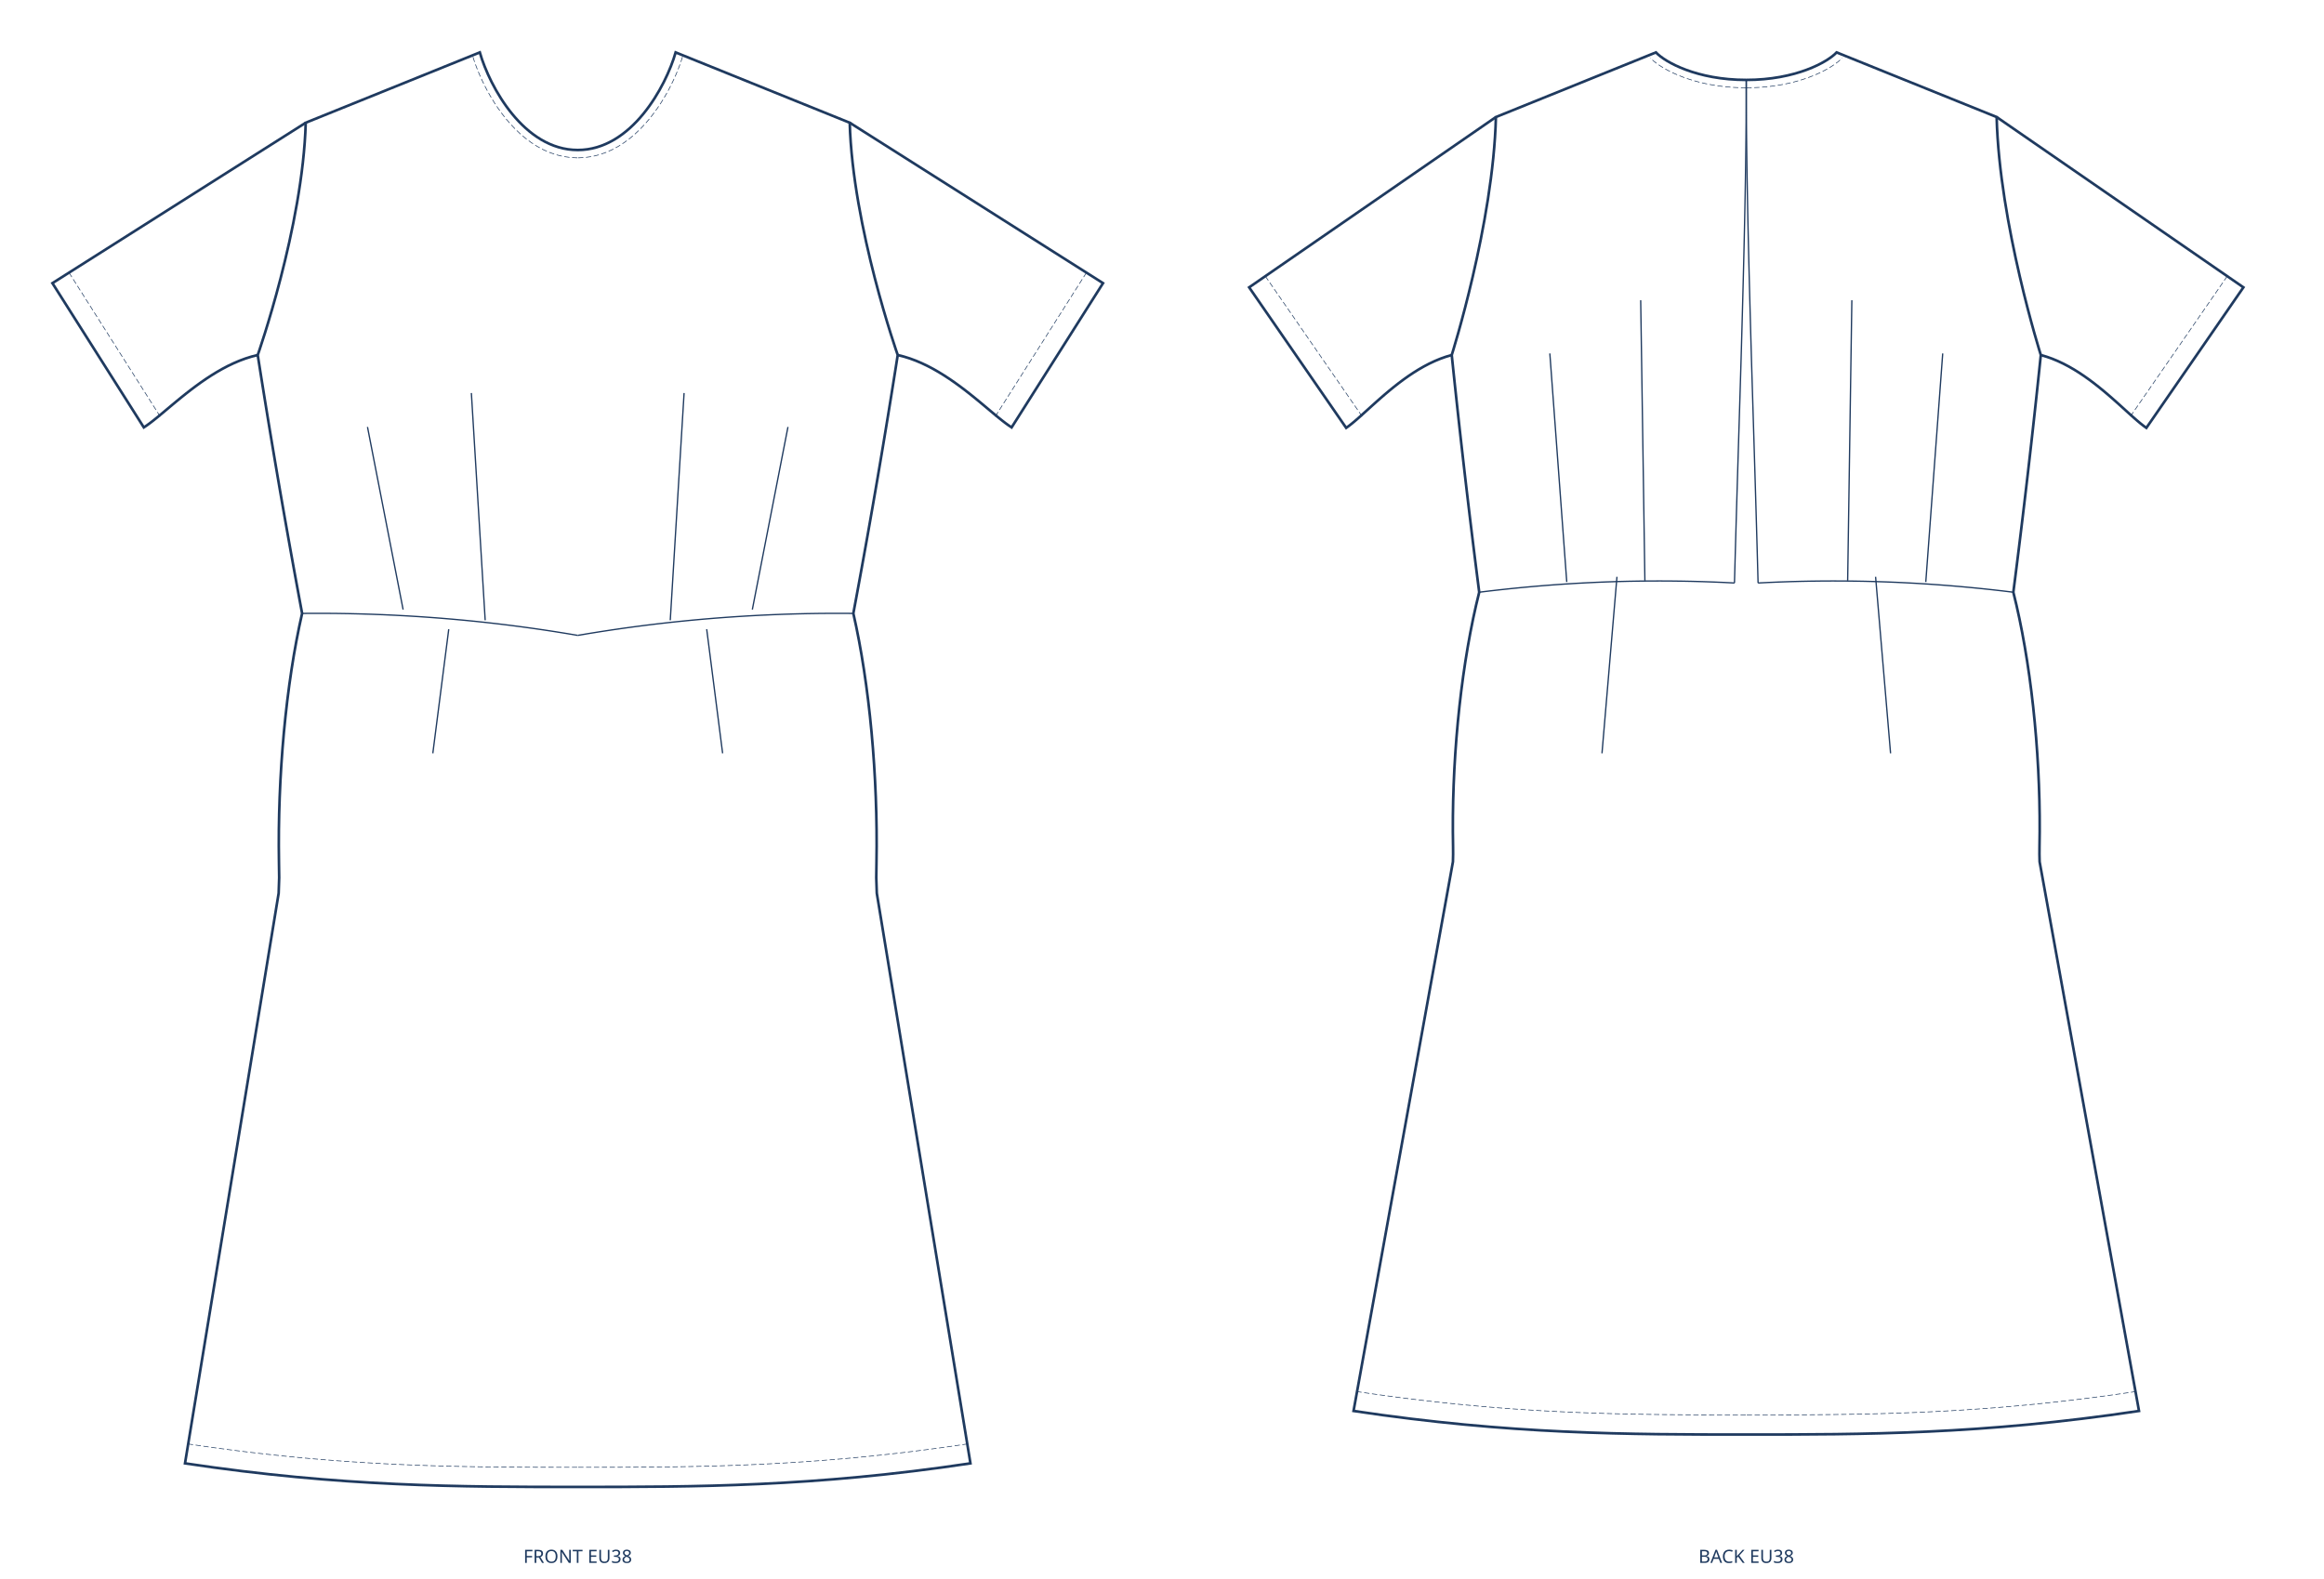
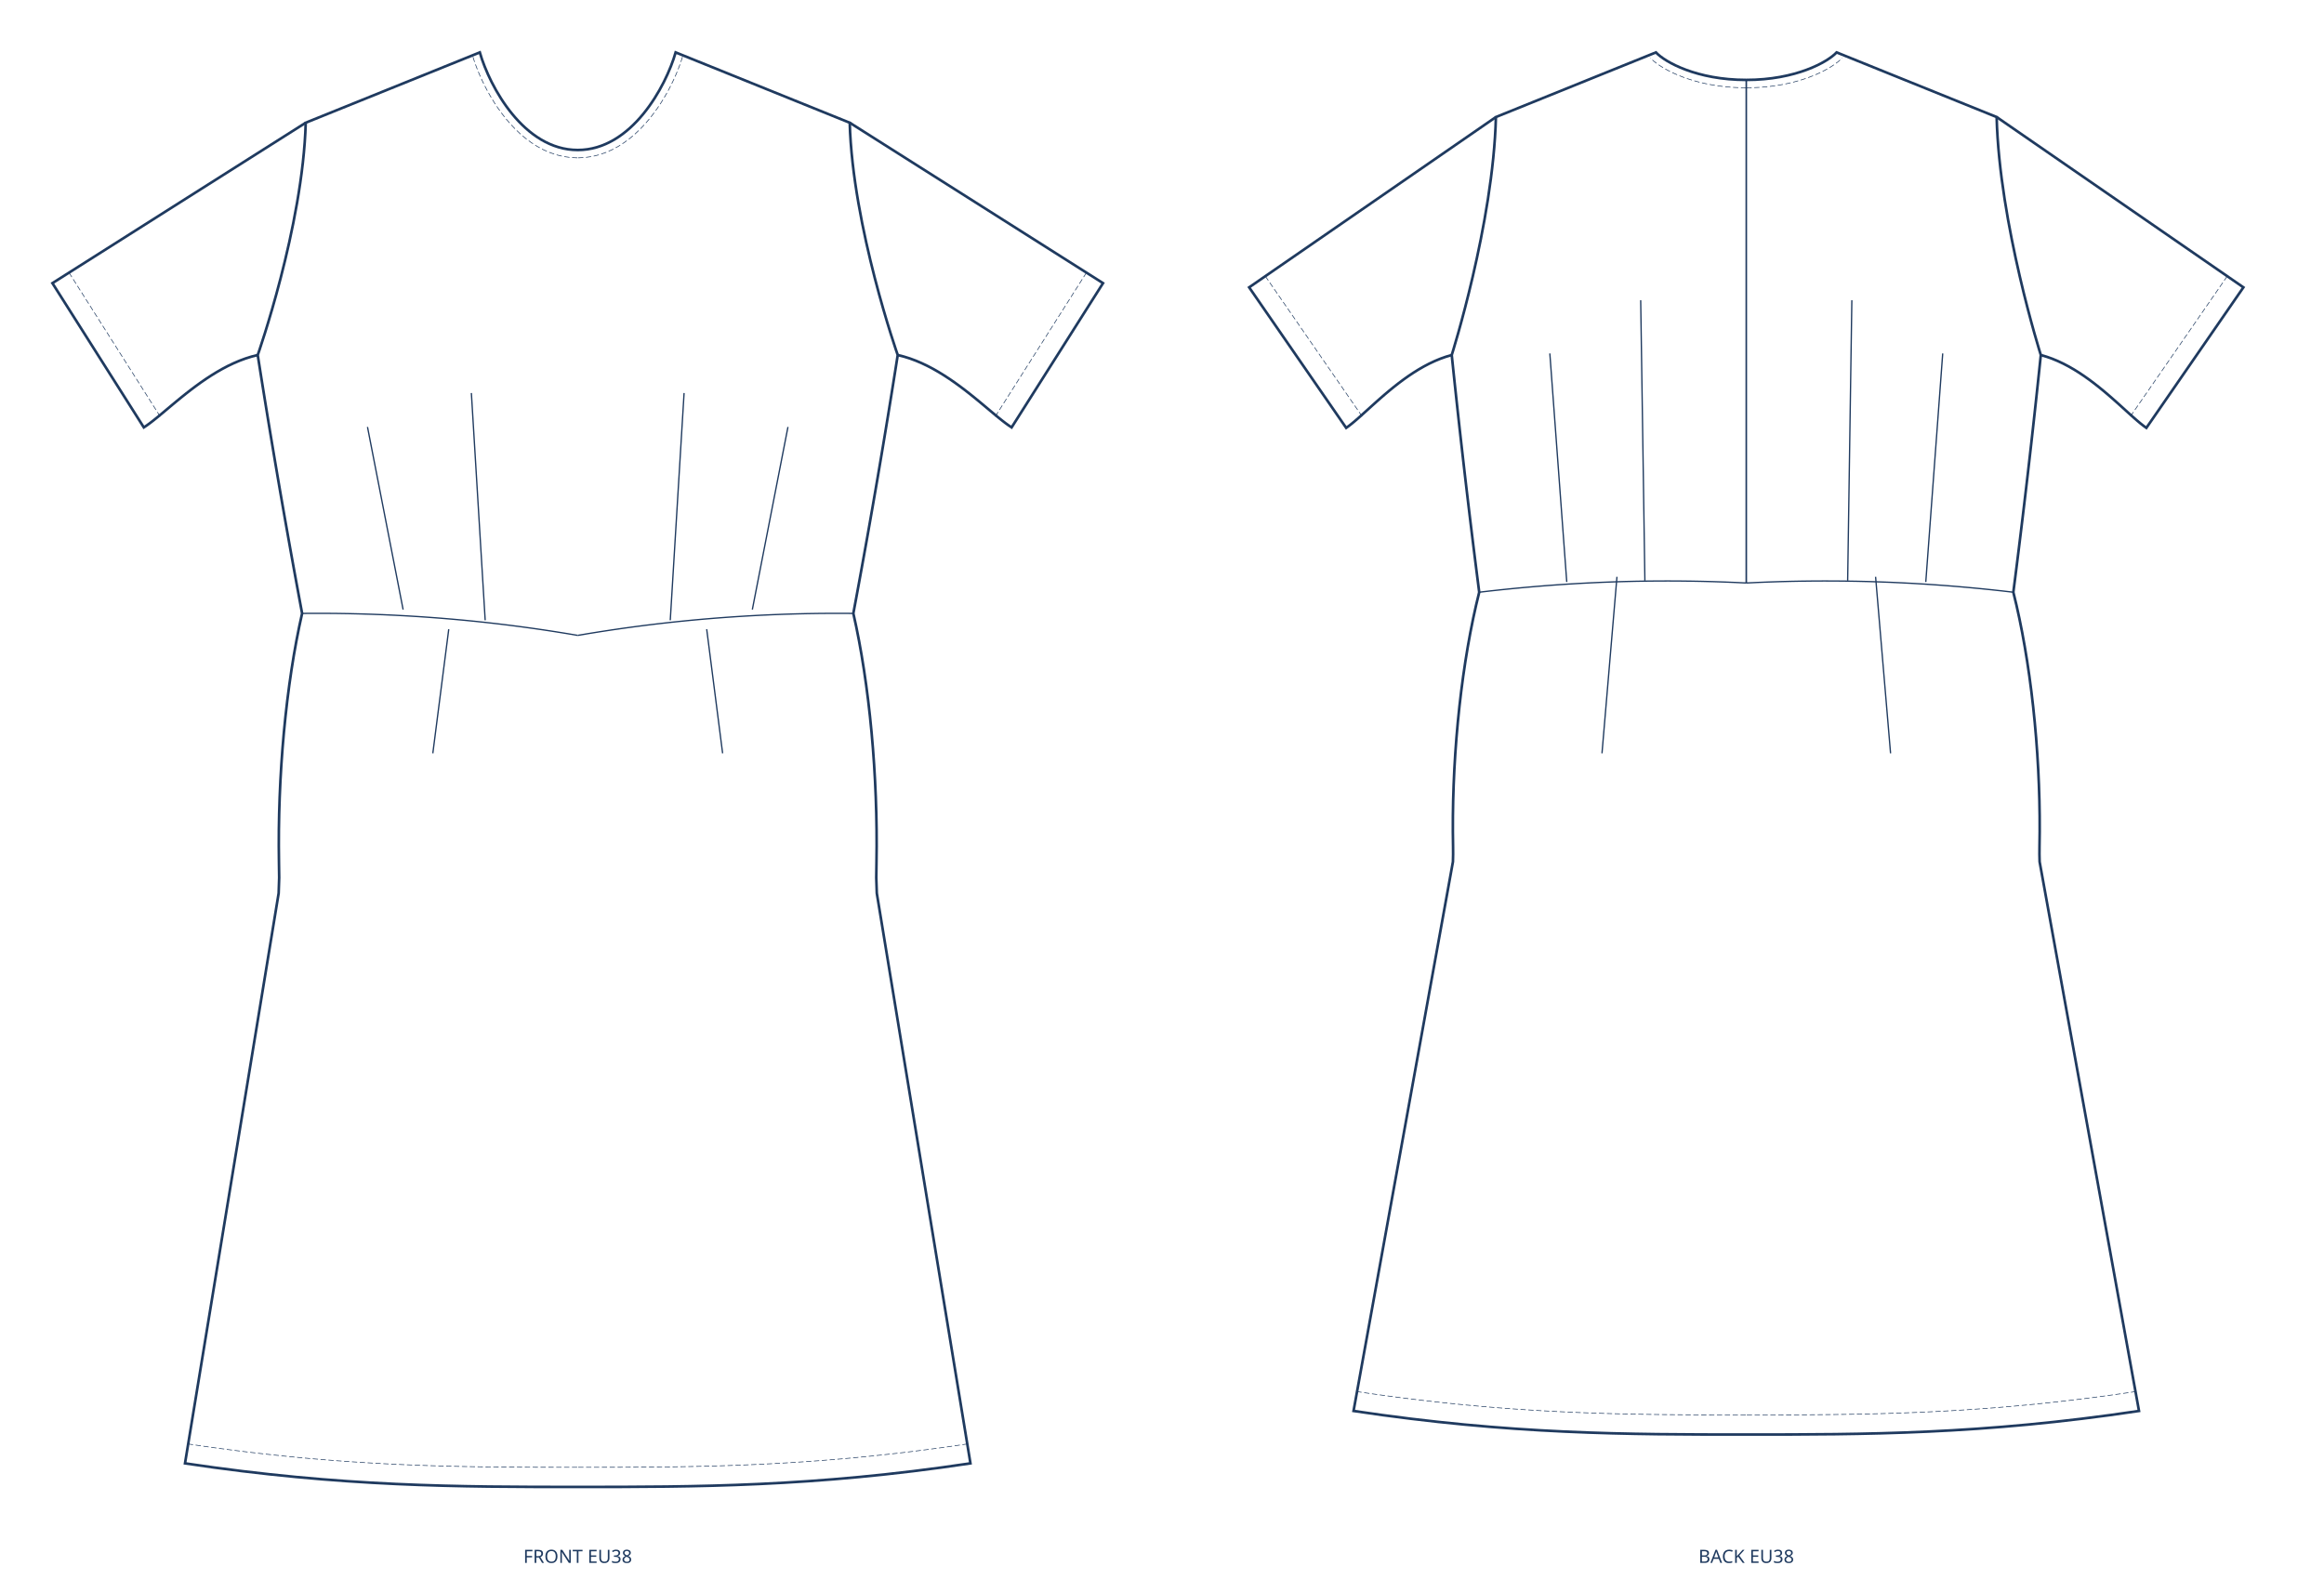
<svg xmlns="http://www.w3.org/2000/svg" width="1773.504mm" height="1205mm" viewBox="0 0 1773.504 1205" data-scale="1:1" data-unit-mm="1" data-source="DraftedPattern" data-dugum="" data-size="EU38" data-sinif="dress/dart/woven">
  <g fill="none" stroke="#1f3a5f" transform="translate(440.876,40)">
    <path data-rol="siluet" data-view="front" data-manken-fark-ceyrek-mm="12.7417" data-manken-bel-yarim-mm="197.5854" data-manken-bust-y="231.0000" data-manken-bel-y="428.2238" data-manken-kalca-y="628.2238" data-omuz-egim-deg="22.00" data-omuz-oran="0.8500" data-omuz-uc="207.5700 53.6728" data-yaka-gen-oran="0.3600" data-yaka-derinlik-oran="0.4985" stroke-width="2" d="M 0 74.5 C 41.099 74.5 67.253 26.075 74.725 0 C 119.007 17.891 163.288 35.782 207.57 53.673 C 209.768 133.47 244.2 231 244.2 231 C 243.594 234.867 242.985 238.734 242.374 242.601 C 241.761 246.469 241.145 250.336 240.527 254.203 C 239.907 258.07 239.284 261.937 238.659 265.804 C 238.032 269.671 237.403 273.538 236.771 277.406 C 236.137 281.273 235.5 285.14 234.862 289.007 C 234.22 292.874 233.577 296.741 232.931 300.608 C 232.283 304.476 231.633 308.343 230.981 312.21 C 230.326 316.077 229.668 319.944 229.009 323.811 C 228.347 327.678 227.683 331.545 227.016 335.413 C 226.347 339.28 225.676 343.147 225.003 347.014 C 224.327 350.881 223.649 354.748 222.969 358.615 C 222.286 362.483 221.601 366.35 220.914 370.217 C 220.224 374.084 219.532 377.951 218.838 381.818 C 218.142 385.685 217.443 389.552 216.742 393.42 C 216.038 397.287 215.332 401.154 214.624 405.021 C 213.914 408.888 213.201 412.755 212.486 416.622 C 211.769 420.49 211.049 424.357 210.327 428.224 C 211.095 431.582 211.842 435.008 212.567 438.497 C 213.29 441.986 213.992 445.537 214.671 449.146 C 215.348 452.754 216.003 456.418 216.635 460.134 C 217.264 463.85 217.871 467.616 218.454 471.427 C 219.036 475.239 219.593 479.095 220.126 482.99 C 220.658 486.885 221.165 490.82 221.648 494.787 C 222.128 498.755 222.584 502.755 223.015 506.783 C 223.444 510.811 223.848 514.866 224.226 518.943 C 224.602 523.02 224.952 527.118 225.277 531.232 C 225.6 535.346 225.896 539.475 226.166 543.614 C 226.435 547.753 226.677 551.901 226.892 556.054 C 227.105 560.206 227.292 564.363 227.451 568.517 C 227.609 572.671 227.74 576.823 227.843 580.968 C 227.945 585.112 228.019 589.248 228.066 593.371 C 228.111 597.494 228.128 601.602 228.117 605.691 C 228.105 609.78 228.065 613.85 227.996 617.894 C 227.927 621.938 227.829 625.956 227.828 629.943 C 227.994 633.93 228.129 637.885 228.231 641.804 C 252.054 786.869 275.877 931.935 299.7 1077 C 179.82 1095 89.91 1095 0 1095 C -89.91 1095 -179.82 1095 -299.7 1077 C -275.877 931.935 -252.054 786.869 -228.231 641.804 C -228.129 637.885 -227.994 633.93 -227.828 629.943 C -227.829 625.956 -227.927 621.938 -227.996 617.894 C -228.065 613.85 -228.105 609.78 -228.117 605.691 C -228.128 601.602 -228.111 597.494 -228.066 593.371 C -228.019 589.248 -227.945 585.112 -227.843 580.968 C -227.74 576.823 -227.609 572.671 -227.451 568.517 C -227.292 564.363 -227.105 560.206 -226.892 556.054 C -226.677 551.901 -226.435 547.753 -226.166 543.614 C -225.896 539.475 -225.6 535.346 -225.277 531.232 C -224.952 527.118 -224.602 523.02 -224.226 518.943 C -223.848 514.866 -223.444 510.811 -223.015 506.783 C -222.584 502.755 -222.128 498.755 -221.648 494.787 C -221.165 490.82 -220.658 486.885 -220.126 482.99 C -219.593 479.095 -219.036 475.239 -218.454 471.427 C -217.871 467.616 -217.264 463.85 -216.635 460.134 C -216.003 456.418 -215.348 452.754 -214.671 449.146 C -213.992 445.537 -213.29 441.986 -212.567 438.497 C -211.842 435.008 -211.095 431.582 -210.327 428.224 C -211.049 424.357 -211.769 420.49 -212.486 416.622 C -213.201 412.755 -213.914 408.888 -214.624 405.021 C -215.332 401.154 -216.038 397.287 -216.742 393.42 C -217.443 389.552 -218.142 385.685 -218.838 381.818 C -219.532 377.951 -220.224 374.084 -220.914 370.217 C -221.601 366.35 -222.286 362.483 -222.969 358.615 C -223.649 354.748 -224.327 350.881 -225.003 347.014 C -225.676 343.147 -226.347 339.28 -227.016 335.413 C -227.683 331.545 -228.347 327.678 -229.009 323.811 C -229.668 319.944 -230.326 316.077 -230.981 312.21 C -231.633 308.343 -232.283 304.476 -232.931 300.608 C -233.577 296.741 -234.22 292.874 -234.862 289.007 C -235.5 285.14 -236.137 281.273 -236.771 277.406 C -237.403 273.538 -238.032 269.671 -238.659 265.804 C -239.284 261.937 -239.907 258.07 -240.527 254.203 C -241.145 250.336 -241.761 246.469 -242.374 242.601 C -242.985 238.734 -243.594 234.867 -244.2 231 C -244.2 231 -209.768 133.47 -207.57 53.673 C -163.288 35.782 -119.007 17.891 -74.725 0 C -67.253 26.075 -41.099 74.5 0 74.5 Z" />
    <path data-rol="bel-dikisi" data-view="front" data-yan="sag" stroke-width="1" d="M 210.327 428.224 L 201.515 428.165 L 192.707 428.173 L 183.901 428.247 L 175.086 428.386 L 166.27 428.592 L 157.454 428.864 L 148.64 429.201 L 139.827 429.605 L 131.018 430.075 L 122.213 430.61 L 113.413 431.211 L 104.62 431.878 L 95.834 432.611 L 87.057 433.41 L 78.29 434.275 L 69.534 435.205 L 60.789 436.2 L 52.058 437.261 L 43.34 438.388 L 34.638 439.58 L 25.951 440.837 L 17.282 442.16 L 8.632 443.547 L -0 445" />
    <path data-rol="bel-dikisi" data-view="front" data-yan="sol" stroke-width="1" d="M -210.327 428.224 L -201.515 428.165 L -192.707 428.173 L -183.901 428.247 L -175.086 428.386 L -166.27 428.592 L -157.454 428.864 L -148.64 429.201 L -139.827 429.605 L -131.018 430.075 L -122.213 430.61 L -113.413 431.211 L -104.62 431.878 L -95.834 432.611 L -87.057 433.41 L -78.29 434.275 L -69.534 435.205 L -60.789 436.2 L -52.058 437.261 L -43.34 438.388 L -34.638 439.58 L -25.951 440.837 L -17.282 442.16 L -8.632 443.547 L 0 445" />
    <path data-rol="pens" data-view="front" data-yan="sag" stroke-width="1" d="M 133.253 425.282 L 160.435 285.913" />
    <path data-rol="pens" data-view="front" data-yan="sol" stroke-width="1" d="M -133.253 425.282 L -160.435 285.913" />
    <path data-rol="pens" data-view="front" data-yan="sag" stroke-width="1" d="M 70.618 433.459 L 81.162 260.004" />
    <path data-rol="pens" data-view="front" data-yan="sol" stroke-width="1" d="M -70.618 433.459 L -81.162 260.004" />
    <path data-rol="pens" data-view="front" data-yan="sag" stroke-width="1" d="M 98.426 440.288 L 110.577 535" />
    <path data-rol="pens" data-view="front" data-yan="sol" stroke-width="1" d="M -98.426 440.288 L -110.577 535" />
    <path data-rol="dikis-izi" data-view="front" data-yan="sag" stroke-width="0.5" stroke-dasharray="4 2" d="M 297.524 1062.159 L 286.423 1063.787 L 275.543 1065.305 L 264.828 1066.726 L 254.273 1068.052 L 243.87 1069.286 L 233.615 1070.432 L 223.501 1071.494 L 213.524 1072.473 L 203.678 1073.375 L 193.955 1074.201 L 184.352 1074.955 L 174.862 1075.641 L 165.479 1076.262 L 156.198 1076.821 L 147.013 1077.321 L 137.918 1077.766 L 128.908 1078.159 L 119.976 1078.502 L 111.117 1078.801 L 102.325 1079.056 L 93.595 1079.273 L 84.92 1079.453 L 76.296 1079.601 L 67.716 1079.72 L 59.175 1079.812 L 50.667 1079.882 L 42.186 1079.931 L 33.727 1079.965 L 25.285 1079.985 L 16.853 1079.996 L 8.426 1079.999 L -0.001 1080" />
    <path data-rol="dikis-izi" data-view="front" data-yan="sol" stroke-width="0.5" stroke-dasharray="4 2" d="M -297.524 1062.159 L -286.423 1063.787 L -275.543 1065.305 L -264.828 1066.726 L -254.273 1068.052 L -243.87 1069.286 L -233.615 1070.432 L -223.501 1071.494 L -213.524 1072.473 L -203.678 1073.375 L -193.955 1074.201 L -184.352 1074.955 L -174.862 1075.641 L -165.479 1076.262 L -156.198 1076.821 L -147.013 1077.321 L -137.918 1077.766 L -128.908 1078.159 L -119.976 1078.502 L -111.117 1078.801 L -102.325 1079.056 L -93.595 1079.273 L -84.92 1079.453 L -76.296 1079.601 L -67.716 1079.72 L -59.175 1079.812 L -50.667 1079.882 L -42.186 1079.931 L -33.727 1079.965 L -25.285 1079.985 L -16.853 1079.996 L -8.426 1079.999 L 0.001 1080" />
    <path data-rol="dikis-izi" data-view="front" data-yan="sag" stroke-width="0.5" stroke-dasharray="4 2" d="M 0.293 80.493 L 5.639 80.225 L 11.112 79.421 L 16.396 78.125 L 21.479 76.377 L 26.354 74.219 L 31.018 71.691 L 35.469 68.832 L 39.709 65.679 L 43.739 62.27 L 47.565 58.639 L 51.187 54.817 L 54.608 50.837 L 57.832 46.731 L 60.86 42.528 L 63.693 38.258 L 66.332 33.952 L 68.778 29.639 L 71.031 25.348 L 73.091 21.109 L 74.959 16.948 L 76.633 12.896 L 78.114 8.979 L 79.401 5.224 L 80.463 1.755" />
    <path data-rol="dikis-izi" data-view="front" data-yan="sol" stroke-width="0.5" stroke-dasharray="4 2" d="M -0.293 80.493 L -5.639 80.225 L -11.112 79.421 L -16.396 78.125 L -21.479 76.377 L -26.354 74.219 L -31.018 71.691 L -35.469 68.832 L -39.709 65.679 L -43.739 62.27 L -47.565 58.639 L -51.187 54.817 L -54.608 50.837 L -57.832 46.731 L -60.86 42.528 L -63.693 38.258 L -66.332 33.952 L -68.778 29.639 L -71.031 25.348 L -73.091 21.109 L -74.959 16.948 L -76.633 12.896 L -78.114 8.979 L -79.401 5.224 L -80.463 1.755" />
    <path data-rol="dikis-izi" data-view="front" data-yan="sag" stroke-width="0.5" stroke-dasharray="4 2" d="M 388.205 168.109 L 318.446 278.222" />
    <path data-rol="dikis-izi" data-view="front" data-yan="sol" stroke-width="0.5" stroke-dasharray="4 2" d="M -388.205 168.109 L -318.446 278.222" />
    <path data-rol="kol" data-view="front" data-yan="sag" data-kol-aci="32.36" data-kol-olcek="1.0760" stroke-width="2" d="M 207.57 53.673 L 400.876 176.136 L 331.117 286.249 L 328.87 284.743 L 326.477 283.001 L 323.942 281.048 L 321.269 278.904 L 318.46 276.593 L 315.52 274.137 L 312.452 271.56 L 309.26 268.883 L 305.947 266.129 L 302.517 263.322 L 298.973 260.482 L 295.319 257.634 L 291.559 254.8 L 287.696 252.002 L 283.734 249.263 L 279.676 246.606 L 275.526 244.053 L 271.288 241.626 L 266.965 239.35 L 262.56 237.245 L 258.078 235.335 L 253.521 233.643 L 248.894 232.19 L 244.2 231" />
    <path data-rol="kol" data-view="front" data-yan="sol" data-kol-aci="32.36" data-kol-olcek="1.0760" stroke-width="2" d="M -207.57 53.673 L -400.876 176.136 L -331.117 286.249 L -328.87 284.743 L -326.477 283.001 L -323.942 281.048 L -321.269 278.904 L -318.46 276.593 L -315.52 274.137 L -312.452 271.56 L -309.26 268.883 L -305.947 266.129 L -302.517 263.322 L -298.973 260.482 L -295.319 257.634 L -291.559 254.8 L -287.696 252.002 L -283.734 249.263 L -279.676 246.606 L -275.526 244.053 L -271.288 241.626 L -266.965 239.35 L -262.56 237.245 L -258.078 235.335 L -253.521 233.643 L -248.894 232.19 L -244.2 231" />
  </g>
  <g fill="none" stroke="#1f3a5f" transform="translate(1332.628,40)">
    <path data-rol="siluet" data-view="back" data-manken-fark-ceyrek-mm="12.7417" data-manken-bel-yarim-mm="191.0586" data-manken-bust-y="231.0000" data-manken-bel-y="412.0492" data-manken-kalca-y="612.0492" data-omuz-egim-deg="22.00" data-omuz-oran="0.8500" data-omuz-uc="191.0588 49.3351" data-yaka-gen-oran="0.3609" data-arka-yaka-oran="0.2819" stroke-width="2" d="M 0 21 C 37.922 21 62.055 7.35 68.95 0 C 109.653 16.445 150.356 32.89 191.059 49.335 C 193.082 131.084 224.775 231 224.775 231 C 224.384 234.772 223.991 238.544 223.596 242.316 C 223.199 246.087 222.8 249.859 222.399 253.631 C 221.996 257.403 221.591 261.175 221.185 264.947 C 220.776 268.719 220.365 272.49 219.953 276.262 C 219.538 280.034 219.122 283.806 218.703 287.578 C 218.283 291.35 217.861 295.122 217.436 298.893 C 217.01 302.665 216.582 306.437 216.152 310.209 C 215.72 313.981 215.286 317.753 214.85 321.525 C 214.412 325.296 213.972 329.068 213.53 332.84 C 213.086 336.612 212.641 340.384 212.193 344.156 C 211.743 347.928 211.292 351.7 210.838 355.471 C 210.382 359.243 209.925 363.015 209.465 366.787 C 209.004 370.559 208.541 374.331 208.076 378.103 C 207.608 381.874 207.139 385.646 206.668 389.418 C 206.195 393.19 205.72 396.962 205.243 400.734 C 204.764 404.505 204.283 408.277 203.8 412.049 C 204.615 415.281 205.41 418.579 206.184 421.937 C 206.955 425.295 207.706 428.714 208.434 432.188 C 209.161 435.661 209.866 439.189 210.548 442.767 C 211.228 446.344 211.886 449.97 212.52 453.64 C 213.152 457.31 213.762 461.023 214.347 464.774 C 214.93 468.525 215.489 472.314 216.024 476.135 C 216.557 479.956 217.065 483.809 217.548 487.689 C 218.03 491.568 218.486 495.474 218.916 499.401 C 219.345 503.328 219.748 507.275 220.125 511.238 C 220.5 515.201 220.85 519.178 221.172 523.166 C 221.493 527.153 221.787 531.15 222.054 535.15 C 222.319 539.151 222.557 543.155 222.768 547.158 C 222.977 551.16 223.159 555.161 223.313 559.154 C 223.465 563.147 223.59 567.133 223.686 571.105 C 223.781 575.077 223.848 579.037 223.886 582.977 C 223.923 586.918 223.931 590.839 223.91 594.736 C 223.889 598.633 223.838 602.506 223.757 606.348 C 223.677 610.191 223.712 614.003 223.853 617.779 C 249.136 757.519 274.418 897.26 299.7 1037 C 179.82 1055 89.91 1055 0 1055 C -89.91 1055 -179.82 1055 -299.7 1037 C -274.418 897.26 -249.136 757.519 -223.853 617.779 C -223.712 614.003 -223.677 610.191 -223.757 606.348 C -223.838 602.506 -223.889 598.633 -223.91 594.736 C -223.931 590.839 -223.923 586.918 -223.886 582.977 C -223.848 579.037 -223.781 575.077 -223.686 571.105 C -223.59 567.133 -223.465 563.147 -223.313 559.154 C -223.159 555.161 -222.977 551.16 -222.768 547.158 C -222.557 543.155 -222.319 539.151 -222.054 535.15 C -221.787 531.15 -221.493 527.153 -221.172 523.166 C -220.85 519.178 -220.5 515.201 -220.125 511.238 C -219.748 507.275 -219.345 503.328 -218.916 499.401 C -218.486 495.474 -218.03 491.568 -217.548 487.689 C -217.065 483.809 -216.557 479.956 -216.024 476.135 C -215.489 472.314 -214.93 468.525 -214.347 464.774 C -213.762 461.023 -213.152 457.31 -212.52 453.64 C -211.886 449.97 -211.228 446.344 -210.548 442.767 C -209.866 439.189 -209.161 435.661 -208.434 432.188 C -207.706 428.714 -206.955 425.295 -206.184 421.937 C -205.41 418.579 -204.615 415.281 -203.8 412.049 C -204.283 408.277 -204.764 404.505 -205.243 400.734 C -205.72 396.962 -206.195 393.19 -206.668 389.418 C -207.139 385.646 -207.608 381.874 -208.076 378.103 C -208.541 374.331 -209.004 370.559 -209.465 366.787 C -209.925 363.015 -210.382 359.243 -210.838 355.471 C -211.292 351.7 -211.743 347.928 -212.193 344.156 C -212.641 340.384 -213.086 336.612 -213.53 332.84 C -213.972 329.068 -214.412 325.296 -214.85 321.525 C -215.286 317.753 -215.72 313.981 -216.152 310.209 C -216.582 306.437 -217.01 302.665 -217.436 298.893 C -217.861 295.122 -218.283 291.35 -218.703 287.578 C -219.122 283.806 -219.538 280.034 -219.953 276.262 C -220.365 272.49 -220.776 268.719 -221.185 264.947 C -221.591 261.175 -221.996 257.403 -222.399 253.631 C -222.8 249.859 -223.199 246.087 -223.596 242.316 C -223.991 238.544 -224.384 234.772 -224.775 231 C -224.775 231 -193.082 131.084 -191.059 49.335 C -150.356 32.89 -109.653 16.445 -68.95 0 C -62.055 7.35 -37.922 21 0 21 Z" />
-     <path data-rol="bel-dikisi" data-view="back" data-yan="sag" stroke-width="1" d="M 203.8 412.049 L 195.668 411.063 L 187.537 410.137 L 179.408 409.27 L 171.28 408.464 L 163.153 407.718 L 155.028 407.032 L 146.904 406.406 L 138.781 405.84 L 130.66 405.335 L 122.54 404.89 L 114.422 404.505 L 106.305 404.181 L 98.189 403.917 L 90.074 403.714 L 81.962 403.57 L 73.85 403.488 L 65.74 403.465 L 57.631 403.503 L 49.524 403.602 L 41.418 403.761 L 33.313 403.98 L 25.21 404.26 L 17.108 404.6 L 9.008 405" />
-     <path data-rol="bel-dikisi" data-view="back" data-yan="sol" stroke-width="1" d="M -203.8 412.049 L -195.668 411.063 L -187.537 410.137 L -179.408 409.27 L -171.28 408.464 L -163.153 407.718 L -155.028 407.032 L -146.904 406.406 L -138.781 405.84 L -130.66 405.335 L -122.54 404.89 L -114.422 404.505 L -106.305 404.181 L -98.189 403.917 L -90.074 403.714 L -81.962 403.57 L -73.85 403.488 L -65.74 403.465 L -57.631 403.503 L -49.524 403.602 L -41.418 403.761 L -33.313 403.98 L -25.21 404.26 L -17.108 404.6 L -9.008 405" />
+     <path data-rol="bel-dikisi" data-view="back" data-yan="sag" stroke-width="1" d="M 203.8 412.049 L 195.292 411.063 L 186.786 410.137 L 178.28 409.27 L 169.777 408.464 L 161.275 407.718 L 152.774 407.032 L 144.275 406.406 L 135.778 405.84 L 127.281 405.335 L 118.787 404.89 L 110.293 404.505 L 101.802 404.181 L 93.311 403.917 L 84.822 403.714 L 76.334 403.57 L 67.848 403.488 L 59.362 403.465 L 50.879 403.503 L 42.396 403.602 L 33.914 403.761 L 25.434 403.98 L 16.955 404.26 L 8.477 404.6 L 0 405" />
+     <path data-rol="bel-dikisi" data-view="back" data-yan="sol" stroke-width="1" d="M -203.8 412.049 L -195.292 411.063 L -186.786 410.137 L -178.28 409.27 L -169.777 408.464 L -161.275 407.718 L -152.774 407.032 L -144.275 406.406 L -135.778 405.84 L -127.281 405.335 L -118.787 404.89 L -110.293 404.505 L -101.802 404.181 L -93.311 403.917 L -84.822 403.714 L -76.334 403.57 L -67.848 403.488 L -59.362 403.465 L -50.879 403.503 L -42.396 403.602 L -33.914 403.761 L -25.434 403.98 L -16.955 404.26 L -8.477 404.6 L 0 405" />
    <path data-rol="pens" data-view="back" data-yan="sag" stroke-width="1" d="M 136.992 404.237 L 149.909 229.78" />
    <path data-rol="pens" data-view="back" data-yan="sol" stroke-width="1" d="M -136.992 404.237 L -149.909 229.78" />
    <path data-rol="pens" data-view="back" data-yan="sag" stroke-width="1" d="M 77.368 403.267 L 80.569 189.173" />
    <path data-rol="pens" data-view="back" data-yan="sol" stroke-width="1" d="M -77.368 403.267 L -80.569 189.173" />
-     <path data-rol="orta-dikis" data-view="back" data-yan="sag" stroke-width="1" d="M 9.008 405 C 8.881 400.2 8.752 395.438 8.623 390.711 C 8.493 385.985 8.363 381.295 8.232 376.641 C 8.101 371.986 7.969 367.366 7.837 362.781 C 7.705 358.195 7.573 353.644 7.44 349.125 C 7.307 344.606 7.175 340.12 7.042 335.666 C 6.909 331.212 6.776 326.789 6.643 322.397 C 6.511 318.005 6.378 313.643 6.246 309.31 C 6.115 304.978 5.983 300.675 5.852 296.4 C 5.721 292.125 5.591 287.878 5.461 283.658 C 5.332 279.438 5.203 275.245 5.075 271.078 C 4.948 266.911 4.821 262.769 4.696 258.653 C 4.571 254.536 4.446 250.444 4.323 246.375 C 4.201 242.306 4.079 238.261 3.959 234.238 C 3.841 230.215 3.728 226.214 3.616 222.234 C 3.505 218.255 3.394 214.296 3.285 210.357 C 3.176 206.419 3.069 202.5 2.963 198.6 C 2.857 194.7 2.753 190.819 2.651 186.955 C 2.548 183.091 2.448 179.245 2.349 175.416 C 2.251 171.586 2.155 167.773 2.061 163.975 C 1.967 160.177 1.875 156.394 1.786 152.625 C 1.696 148.856 1.61 145.102 1.526 141.36 C 1.441 137.618 1.36 133.889 1.281 130.172 C 1.203 126.455 1.127 122.749 1.055 119.054 C 0.982 115.359 0.913 111.675 0.847 108 C 0.78 104.325 0.718 100.659 0.658 97.002 C 0.599 93.344 0.543 89.695 0.491 86.053 C 0.439 82.411 0.391 78.776 0.346 75.147 C 0.302 71.517 0.261 67.894 0.225 64.275 C 0.189 60.656 0.156 57.042 0.128 53.432 C 0.1 49.821 0.077 46.214 0.058 42.609 C 0.039 39.005 0.024 35.402 0.015 31.801 C 0.005 28.2 0 24.6 0 21" />
-     <path data-rol="orta-dikis" data-view="back" data-yan="sol" stroke-width="1" d="M 0 21 C 0 24.6 -0.005 28.2 -0.015 31.801 C -0.024 35.402 -0.039 39.005 -0.058 42.609 C -0.077 46.214 -0.1 49.821 -0.128 53.432 C -0.156 57.042 -0.189 60.656 -0.225 64.275 C -0.261 67.894 -0.302 71.517 -0.346 75.147 C -0.391 78.776 -0.439 82.411 -0.491 86.053 C -0.543 89.695 -0.599 93.344 -0.658 97.002 C -0.718 100.659 -0.78 104.325 -0.847 108 C -0.913 111.675 -0.982 115.359 -1.055 119.054 C -1.127 122.749 -1.203 126.455 -1.281 130.172 C -1.36 133.889 -1.441 137.618 -1.526 141.36 C -1.61 145.102 -1.696 148.856 -1.786 152.625 C -1.875 156.394 -1.967 160.177 -2.061 163.975 C -2.155 167.773 -2.251 171.586 -2.349 175.416 C -2.448 179.245 -2.548 183.091 -2.651 186.955 C -2.753 190.819 -2.857 194.7 -2.963 198.6 C -3.069 202.5 -3.176 206.419 -3.285 210.357 C -3.394 214.296 -3.505 218.255 -3.616 222.234 C -3.728 226.214 -3.841 230.215 -3.959 234.238 C -4.079 238.261 -4.201 242.306 -4.323 246.375 C -4.446 250.444 -4.571 254.536 -4.696 258.653 C -4.821 262.769 -4.948 266.911 -5.075 271.078 C -5.203 275.245 -5.332 279.438 -5.461 283.658 C -5.591 287.878 -5.721 292.125 -5.852 296.4 C -5.983 300.675 -6.115 304.978 -6.246 309.31 C -6.378 313.643 -6.511 318.005 -6.643 322.397 C -6.776 326.789 -6.909 331.212 -7.042 335.666 C -7.175 340.12 -7.307 344.606 -7.44 349.125 C -7.573 353.644 -7.705 358.195 -7.837 362.781 C -7.969 367.366 -8.101 371.986 -8.232 376.641 C -8.363 381.295 -8.493 385.985 -8.623 390.711 C -8.752 395.438 -8.881 400.2 -9.008 405" />
+     <path data-rol="orta-dikis" data-view="back" data-yan="sag" stroke-width="1" d="M 0 405 C 0 400.2 0 395.438 0 390.711 C 0 385.985 0 381.295 0 376.641 C 0 371.986 0 367.366 0 362.781 C 0 358.195 0 353.644 0 349.125 C 0 344.606 0 340.12 0 335.666 C 0 331.212 0 326.789 0 322.397 C 0 318.005 0 313.643 0 309.31 C 0 304.978 0 300.675 0 296.4 C 0 292.125 0 287.878 0 283.658 C 0 279.438 0 275.245 0 271.078 C 0 266.911 0 262.769 0 258.653 C 0 254.536 0 250.444 0 246.375 C 0 242.306 0 238.261 0 234.238 C 0 230.215 0 226.214 0 222.234 C 0 218.255 0 214.296 0 210.357 C 0 206.419 0 202.5 0 198.6 C 0 194.7 0 190.819 0 186.955 C 0 183.091 0 179.245 0 175.416 C 0 171.586 0 167.773 0 163.975 C 0 160.177 0 156.394 0 152.625 C 0 148.856 0 145.102 0 141.36 C 0 137.618 0 133.889 0 130.172 C 0 126.455 0 122.749 0 119.054 C 0 115.359 0 111.675 0 108 C 0 104.325 0 100.659 0 97.002 C 0 93.344 0 89.695 0 86.053 C 0 82.411 0 78.776 0 75.147 C 0 71.517 0 67.894 0 64.275 C 0 60.656 0 57.042 0 53.432 C 0 49.821 0 46.214 0 42.609 C 0 39.005 0 35.402 0 31.801 C 0 28.2 0 24.6 0 21" />
+     <path data-rol="orta-dikis" data-view="back" data-yan="sol" stroke-width="1" d="M 0 21 C 0 24.6 0 28.2 0 31.801 C 0 35.402 0 39.005 0 42.609 C 0 46.214 0 49.821 0 53.432 C 0 57.042 0 60.656 0 64.275 C 0 67.894 0 71.517 0 75.147 C 0 78.776 0 82.411 0 86.053 C 0 89.695 0 93.344 0 97.002 C 0 100.659 0 104.325 0 108 C 0 111.675 0 115.359 0 119.054 C 0 122.749 0 126.455 0 130.172 C 0 133.889 0 137.618 0 141.36 C 0 145.102 0 148.856 0 152.625 C 0 156.394 0 160.177 0 163.975 C 0 167.773 0 171.586 0 175.416 C 0 179.245 0 183.091 0 186.955 C 0 190.819 0 194.7 0 198.6 C 0 202.5 0 206.419 0 210.357 C 0 214.296 0 218.255 0 222.234 C 0 226.214 0 230.215 0 234.238 C 0 238.261 0 242.306 0 246.375 C 0 250.444 0 254.536 0 258.653 C 0 262.769 0 266.911 0 271.078 C 0 275.245 0 279.438 0 283.658 C 0 287.878 0 292.125 0 296.4 C 0 300.675 0 304.978 0 309.31 C 0 313.643 0 318.005 0 322.397 C 0 326.789 0 331.212 0 335.666 C 0 340.12 0 344.606 0 349.125 C 0 353.644 0 358.195 0 362.781 C 0 367.366 0 371.986 0 376.641 C 0 381.295 0 385.985 0 390.711 C 0 395.438 0 400.2 0 405" />
    <path data-rol="pens" data-view="back" data-yan="sag" stroke-width="1" d="M 98.683 400.283 L 110.108 535" />
    <path data-rol="pens" data-view="back" data-yan="sol" stroke-width="1" d="M -98.683 400.283 L -110.108 535" />
    <path data-rol="dikis-izi" data-view="back" data-yan="sag" stroke-width="0.5" stroke-dasharray="4 2" d="M 297.524 1022.159 L 286.423 1023.787 L 275.543 1025.305 L 264.828 1026.726 L 254.273 1028.052 L 243.87 1029.286 L 233.615 1030.432 L 223.501 1031.494 L 213.524 1032.473 L 203.678 1033.375 L 193.955 1034.201 L 184.352 1034.955 L 174.862 1035.641 L 165.479 1036.262 L 156.198 1036.821 L 147.013 1037.321 L 137.918 1037.766 L 128.908 1038.159 L 119.976 1038.502 L 111.117 1038.801 L 102.325 1039.056 L 93.595 1039.273 L 84.92 1039.453 L 76.296 1039.601 L 67.716 1039.72 L 59.175 1039.812 L 50.667 1039.882 L 42.186 1039.931 L 33.727 1039.965 L 25.285 1039.985 L 16.853 1039.996 L 8.426 1039.999 L -0.001 1040" />
    <path data-rol="dikis-izi" data-view="back" data-yan="sol" stroke-width="0.5" stroke-dasharray="4 2" d="M -297.524 1022.159 L -286.423 1023.787 L -275.543 1025.305 L -264.828 1026.726 L -254.273 1028.052 L -243.87 1029.286 L -233.615 1030.432 L -223.501 1031.494 L -213.524 1032.473 L -203.678 1033.375 L -193.955 1034.201 L -184.352 1034.955 L -174.862 1035.641 L -165.479 1036.262 L -156.198 1036.821 L -147.013 1037.321 L -137.918 1037.766 L -128.908 1038.159 L -119.976 1038.502 L -111.117 1038.801 L -102.325 1039.056 L -93.595 1039.273 L -84.92 1039.453 L -76.296 1039.601 L -67.716 1039.72 L -59.175 1039.812 L -50.667 1039.882 L -42.186 1039.931 L -33.727 1039.965 L -25.285 1039.985 L -16.853 1039.996 L -8.426 1039.999 L 0.001 1040" />
    <path data-rol="dikis-izi" data-view="back" data-yan="sag" stroke-width="0.5" stroke-dasharray="4 2" d="M 0.089 26.999 L 4.846 26.928 L 9.549 26.716 L 14.104 26.375 L 18.51 25.912 L 22.766 25.337 L 26.869 24.657 L 30.818 23.882 L 34.612 23.02 L 38.248 22.08 L 41.726 21.071 L 45.044 20.002 L 48.201 18.88 L 51.196 17.715 L 54.027 16.514 L 56.694 15.286 L 59.196 14.039 L 61.532 12.78 L 63.703 11.518 L 65.709 10.257 L 67.55 9.004 L 69.228 7.763 L 70.747 6.536 L 72.109 5.321 L 73.19 4.245" />
    <path data-rol="dikis-izi" data-view="back" data-yan="sol" stroke-width="0.5" stroke-dasharray="4 2" d="M -0.089 26.999 L -4.846 26.928 L -9.549 26.716 L -14.104 26.375 L -18.51 25.912 L -22.766 25.337 L -26.869 24.657 L -30.818 23.882 L -34.612 23.02 L -38.248 22.08 L -41.726 21.071 L -45.044 20.002 L -48.201 18.88 L -51.196 17.715 L -54.027 16.514 L -56.694 15.286 L -59.196 14.039 L -61.532 12.78 L -63.703 11.518 L -65.709 10.257 L -67.55 9.004 L -69.228 7.763 L -70.747 6.536 L -72.109 5.321 L -73.19 4.245" />
    <path data-rol="dikis-izi" data-view="back" data-yan="sag" stroke-width="0.5" stroke-dasharray="4 2" d="M 367.03 170.82 L 292.974 278.09" />
    <path data-rol="dikis-izi" data-view="back" data-yan="sol" stroke-width="0.5" stroke-dasharray="4 2" d="M -367.03 170.82 L -292.974 278.09" />
    <path data-rol="kol" data-view="back" data-yan="sag" data-kol-aci="34.62" data-kol-olcek="1.0226" stroke-width="2" d="M 191.059 49.335 L 379.374 179.342 L 305.318 286.612 L 303.239 285.1 L 301.03 283.36 L 298.693 281.413 L 296.231 279.28 L 293.648 276.984 L 290.945 274.546 L 288.124 271.987 L 285.189 269.329 L 282.143 266.594 L 278.987 263.804 L 275.724 260.979 L 272.358 258.143 L 268.889 255.315 L 265.322 252.518 L 261.658 249.774 L 257.901 247.103 L 254.052 244.529 L 250.115 242.071 L 246.092 239.753 L 241.985 237.595 L 237.797 235.619 L 233.531 233.847 L 229.19 232.3 L 224.775 231" />
    <path data-rol="kol" data-view="back" data-yan="sol" data-kol-aci="34.62" data-kol-olcek="1.0226" stroke-width="2" d="M -191.059 49.335 L -379.374 179.342 L -305.318 286.612 L -303.239 285.1 L -301.03 283.36 L -298.693 281.413 L -296.231 279.28 L -293.648 276.984 L -290.945 274.546 L -288.124 271.987 L -285.189 269.329 L -282.143 266.594 L -278.987 263.804 L -275.724 260.979 L -272.358 258.143 L -268.889 255.315 L -265.322 252.518 L -261.658 249.774 L -257.901 247.103 L -254.052 244.529 L -250.115 242.071 L -246.092 239.753 L -241.985 237.595 L -237.797 235.619 L -233.531 233.847 L -229.19 232.3 L -224.775 231" />
  </g>
  <g font-family="sans-serif" font-size="14" text-anchor="middle" fill="#1f3a5f">
    <text x="440.876" y="1193">FRONT EU38</text>
    <text x="1332.628" y="1193">BACK EU38</text>
  </g>
</svg>
